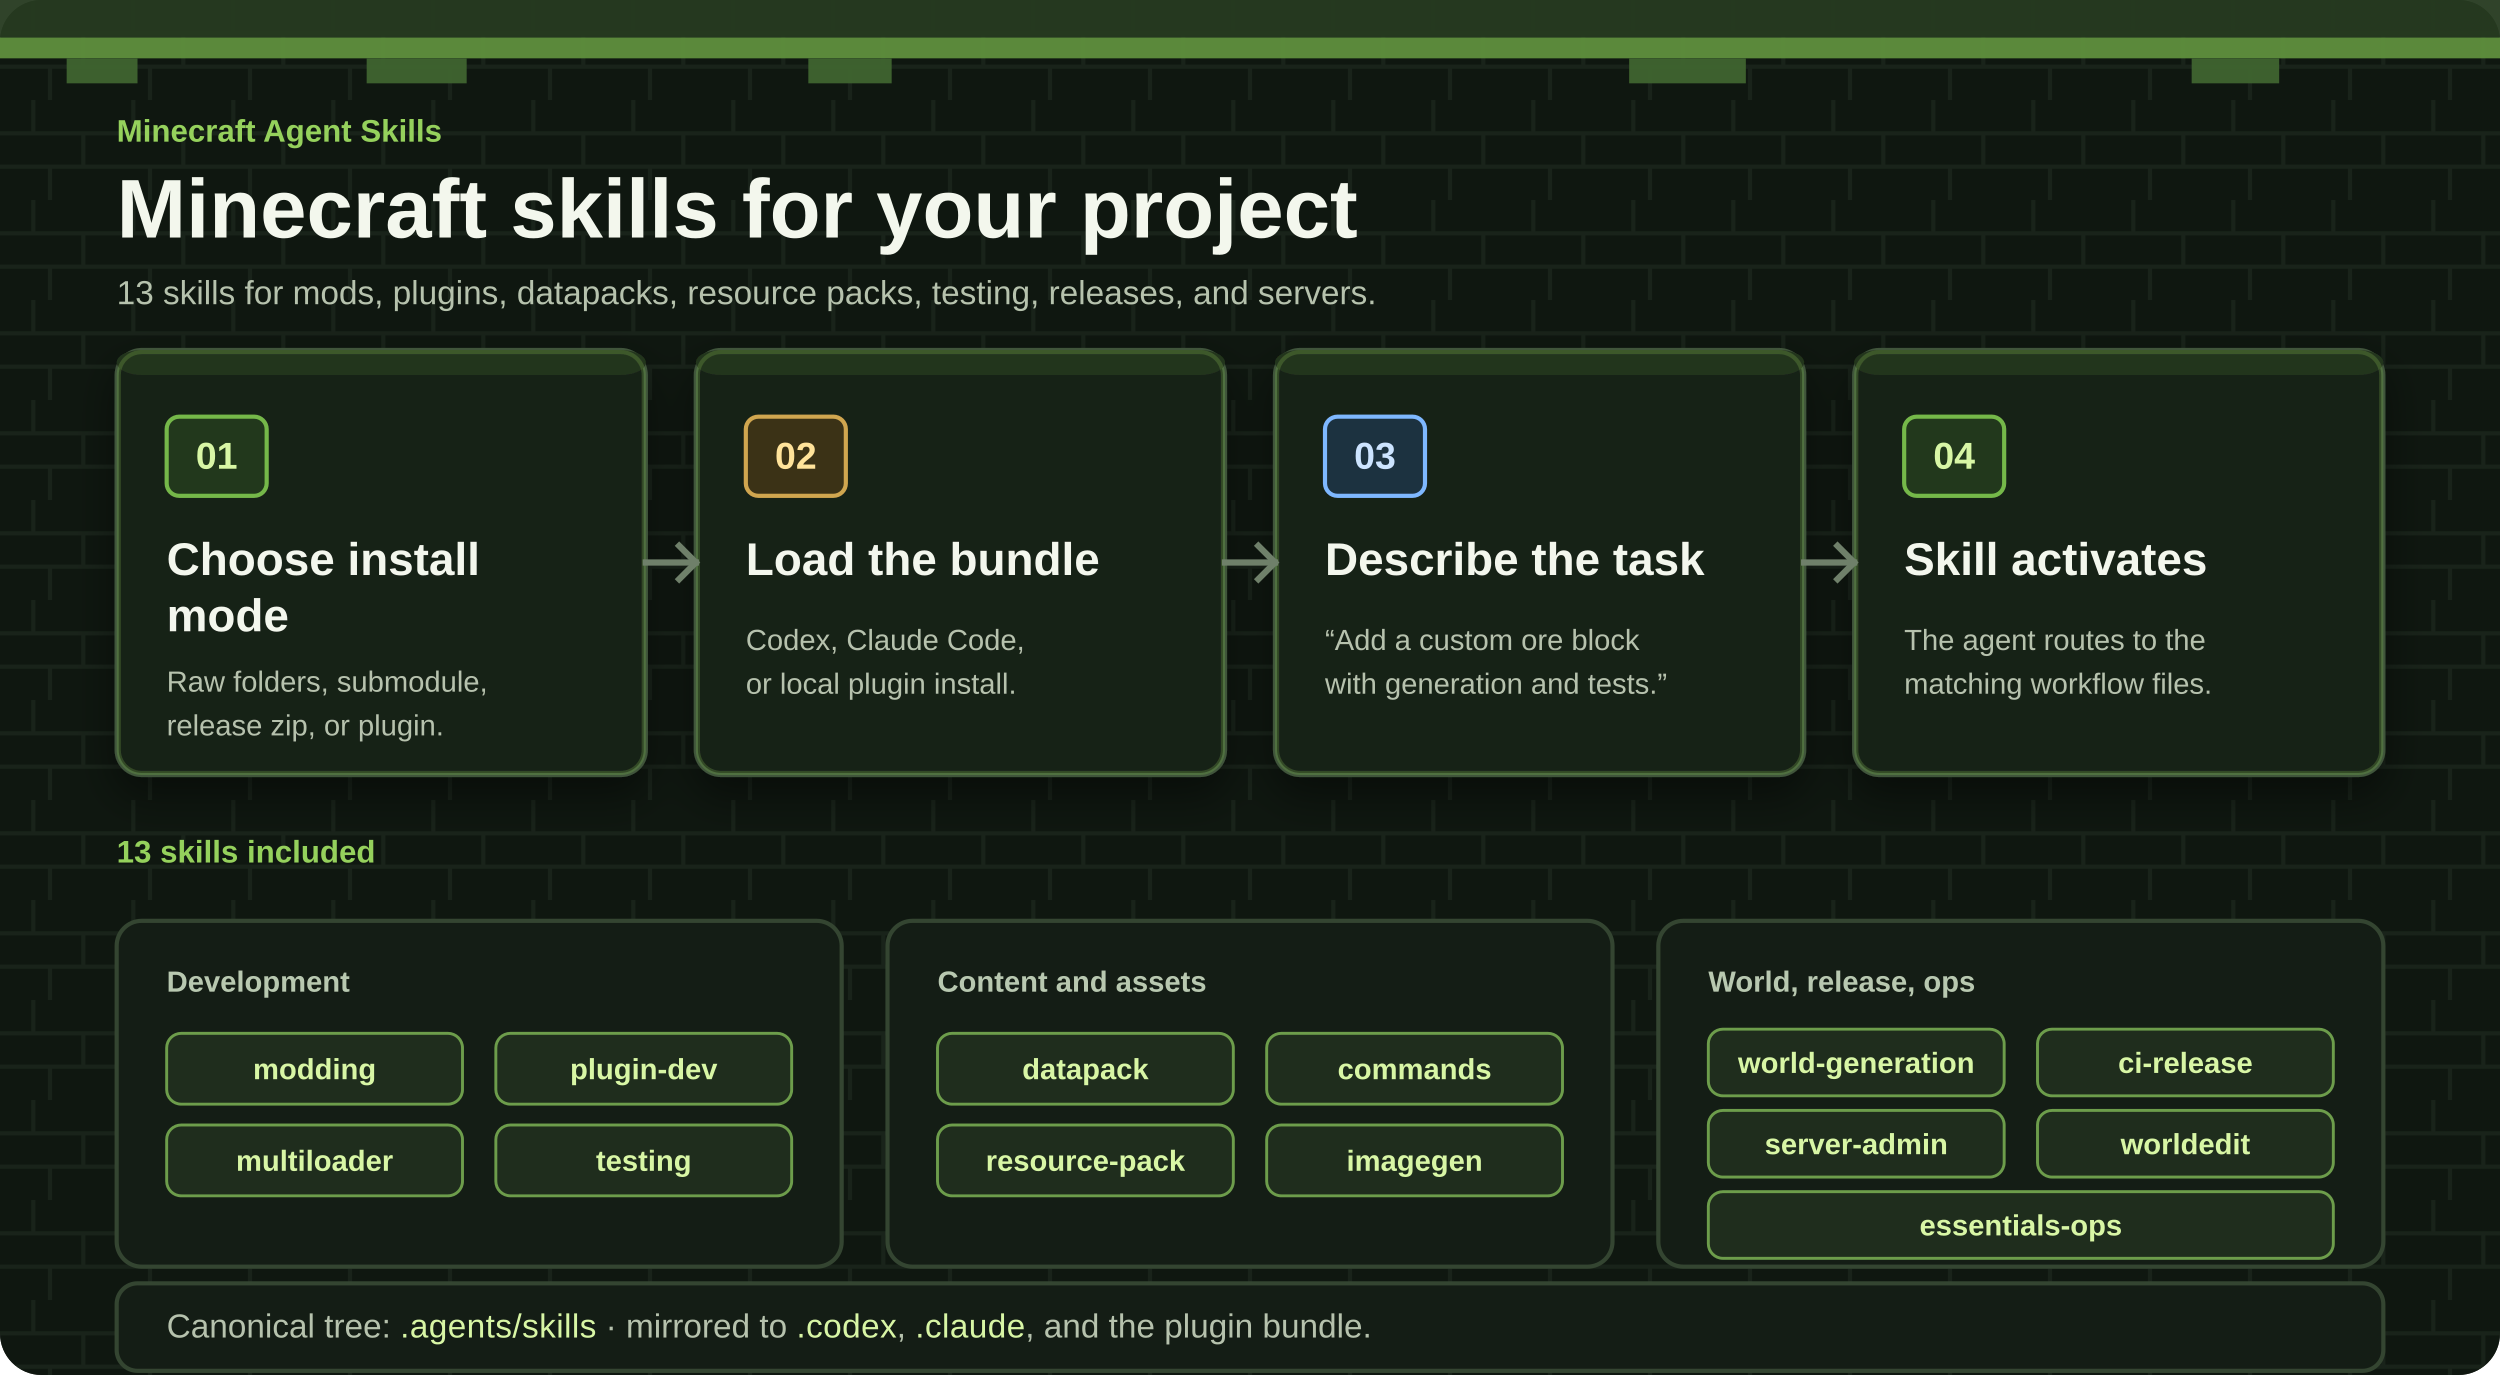
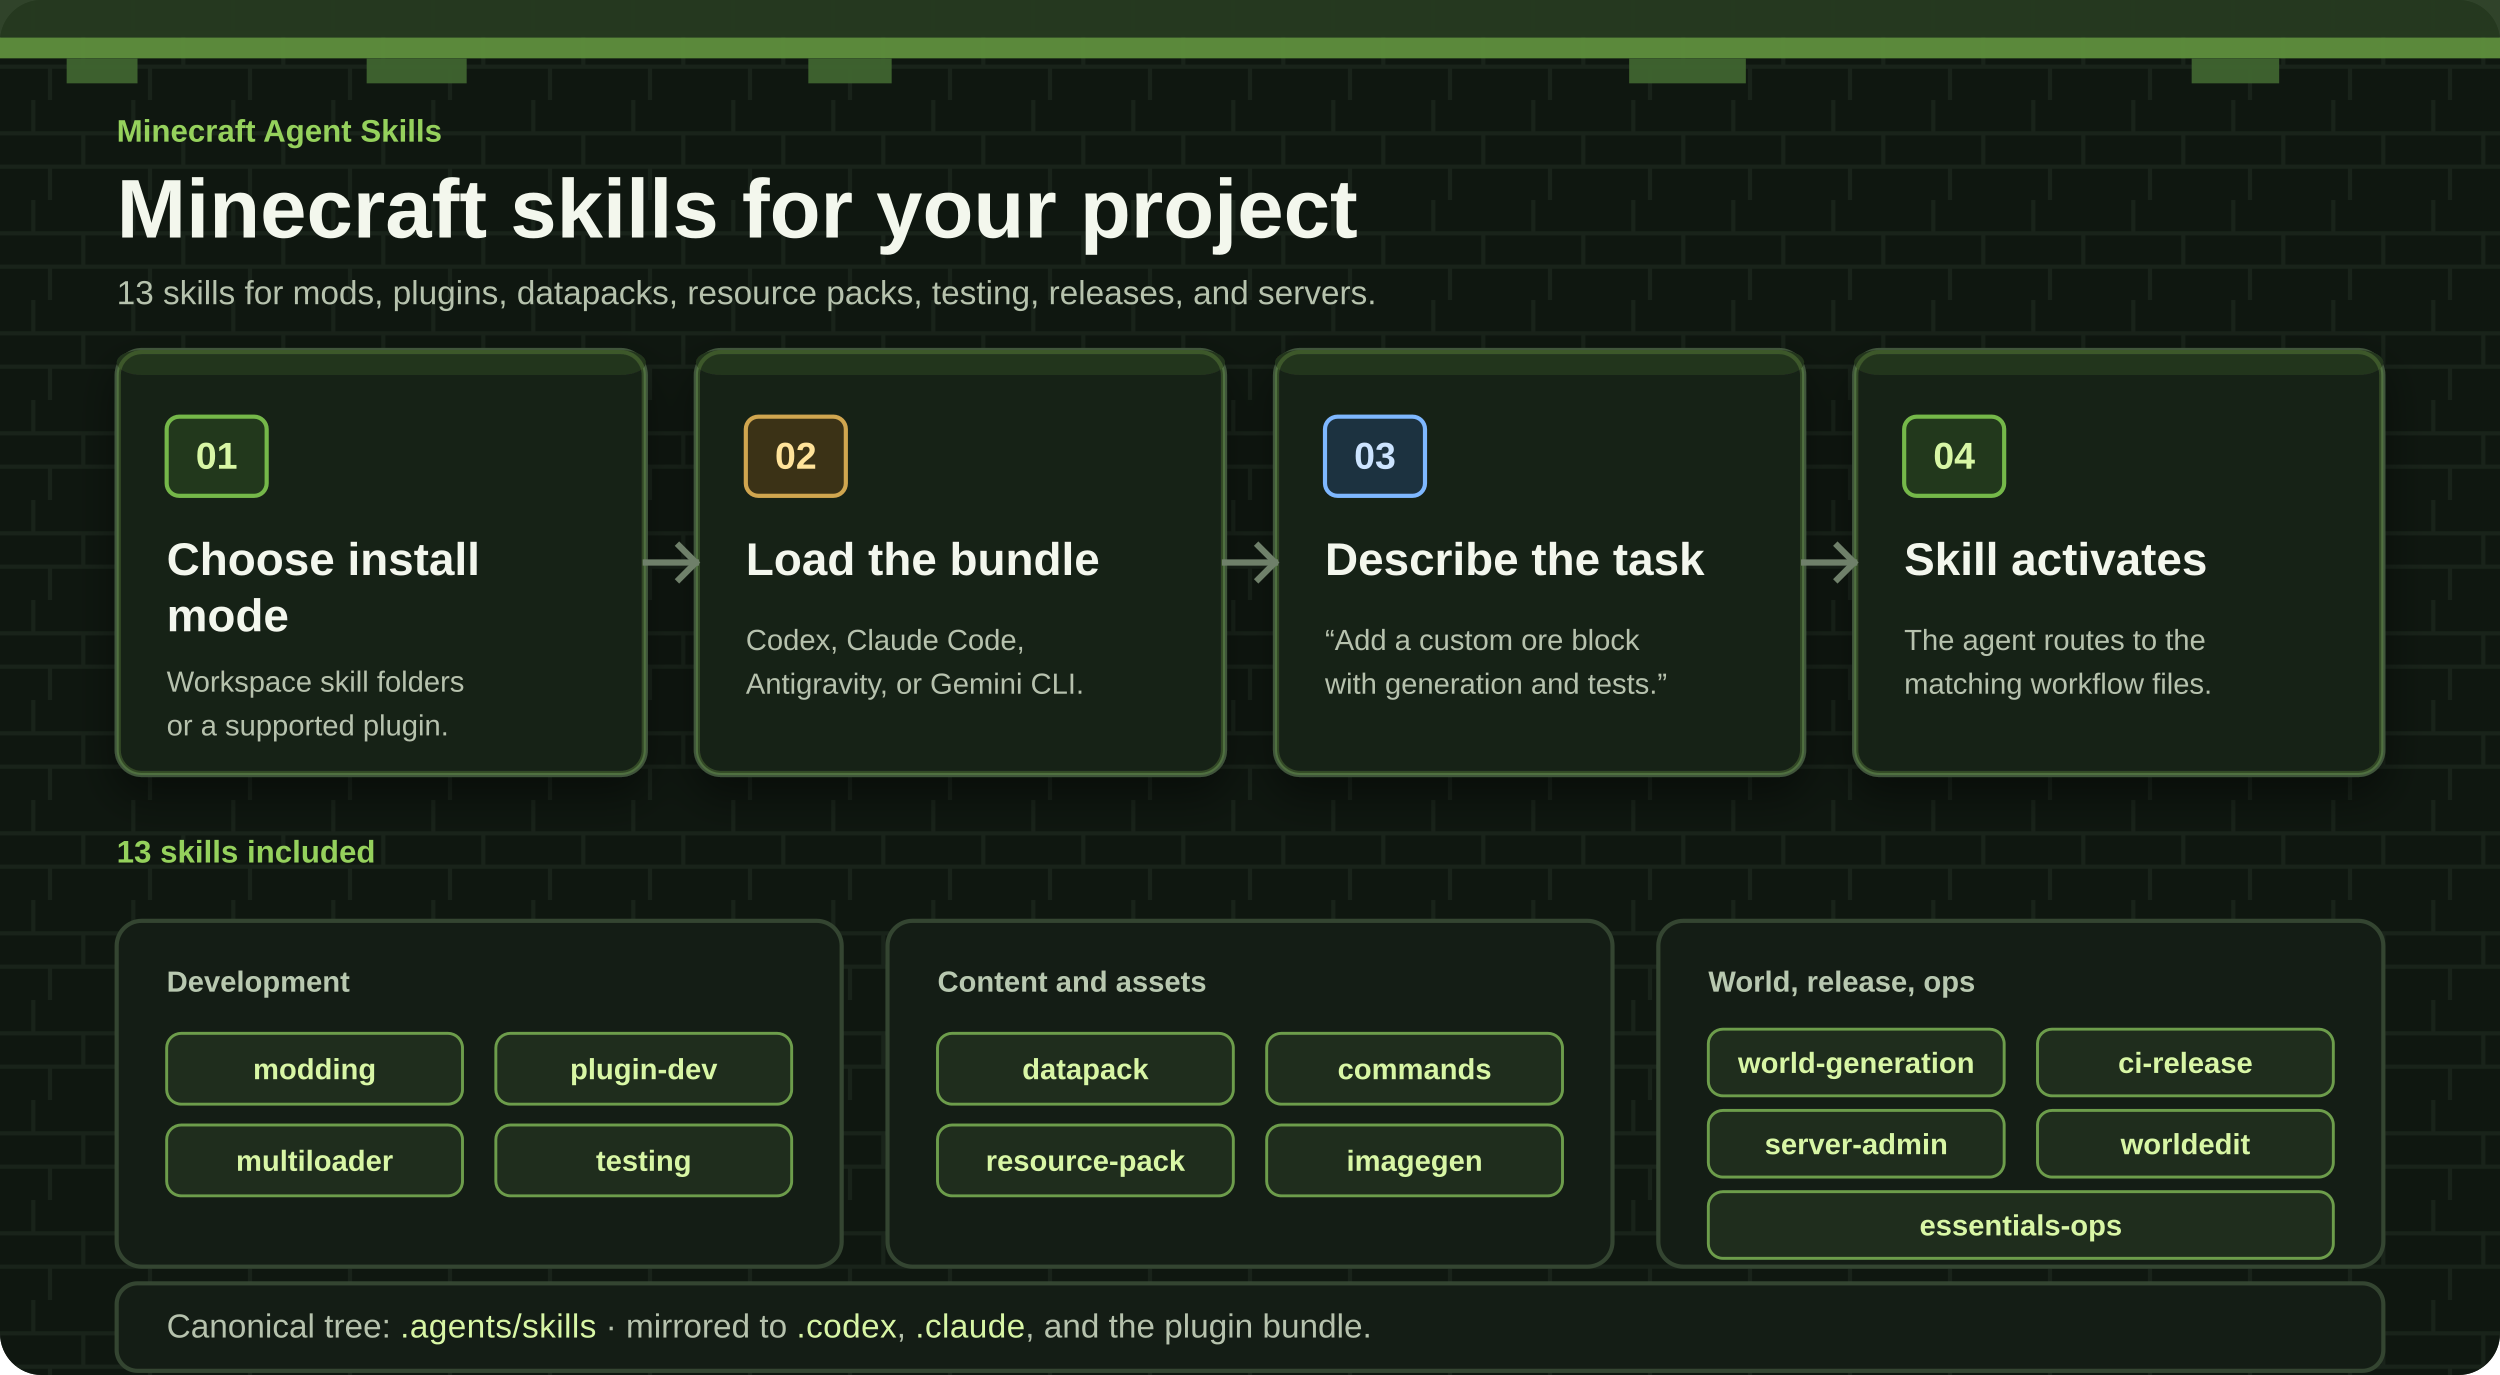
<svg xmlns="http://www.w3.org/2000/svg" viewBox="0 0 1200 660" role="img" aria-labelledby="title desc">
  <defs>
    <style>
      .font { font-family: Arial, Helvetica, sans-serif; }
      .mono { font-family: "Arial", Helvetica, sans-serif; letter-spacing: 0.2px; }
      .title { fill: #f3f7ed; font-size: 40px; font-weight: 800; }
      .eyebrow { fill: #95d15c; font-size: 15px; font-weight: 800; letter-spacing: 0; }
      .body { fill: #b6c2ad; font-size: 16px; font-weight: 400; }
      .label { fill: #f3f7ed; font-size: 22px; font-weight: 800; }
      .small { fill: #b6c2ad; font-size: 14px; font-weight: 500; }
      .tiny { fill: #b8c8b0; font-size: 14px; font-weight: 700; }
      .code { fill: #d8f6a5; font-size: 14px; font-weight: 700; }
      .card { fill: #182118; stroke: #40543b; stroke-width: 2; }
      .card-top { fill: #24341e; }
      .card-glow { fill: none; stroke: #79b44c; stroke-opacity: 0.28; stroke-width: 2; }
      .panel { fill: #141d15; stroke: #344531; stroke-width: 2; }
      .chip { fill: #1f2d1d; stroke: #6d9d4b; stroke-width: 1.4; }
    </style>
    <pattern id="stone" width="48" height="48" patternUnits="userSpaceOnUse">
      <rect width="48" height="48" fill="#101710" />
      <path d="M0 16h48M0 32h48M16 0v16M40 16v16M24 32v16" stroke="#1c261c" stroke-width="2" />
    </pattern>
    <filter id="shadow" x="-8%" y="-10%" width="116%" height="125%">
      <feDropShadow dx="0" dy="9" stdDeviation="10" flood-color="#020402" flood-opacity="0.45" />
    </filter>
  </defs>
  <rect width="1200" height="660" rx="20" fill="#0d140e" />
  <rect width="1200" height="660" rx="20" fill="url(#stone)" opacity="0.82" />
  <g opacity="0.95">
    <rect x="0" y="0" width="1200" height="18" fill="#263a20" />
    <rect x="0" y="18" width="1200" height="10" fill="#5e8f3d" />
    <rect x="32" y="28" width="34" height="12" fill="#3f642f" />
    <rect x="176" y="28" width="48" height="12" fill="#3f642f" />
    <rect x="388" y="28" width="40" height="12" fill="#3f642f" />
    <rect x="782" y="28" width="56" height="12" fill="#3f642f" />
    <rect x="1052" y="28" width="42" height="12" fill="#3f642f" />
  </g>
  <g class="font" transform="translate(56 68)">
    <text class="eyebrow" x="0" y="0">Minecraft Agent Skills</text>
    <text class="title" x="0" y="46">Minecraft skills for your project</text>
    <text class="body" x="0" y="78">13 skills for mods, plugins, datapacks, resource packs, testing, releases, and servers.</text>
  </g>
  <g class="font" filter="url(#shadow)">
    <g transform="translate(56 168)">
      <rect class="card" width="254" height="204" rx="12" />
      <rect class="card-top" width="254" height="12" rx="12" />
      <rect class="card-glow" x="1" y="1" width="252" height="202" rx="11" />
      <rect x="24" y="32" width="48" height="38" rx="6" fill="#20391a" stroke="#75b84a" stroke-width="2" />
      <text x="48" y="57" text-anchor="middle" fill="#d8f6a5" font-size="18" font-weight="900">01</text>
      <text class="label" x="24" y="108">Choose install</text>
      <text class="label" x="24" y="135">mode</text>
-       <text class="small" x="24" y="164">Raw folders, submodule,</text>
-       <text class="small" x="24" y="185">release zip, or plugin.</text>
+       <text class="small" x="24" y="164">Workspace skill folders</text>
+       <text class="small" x="24" y="185">or a supported plugin.</text>
    </g>
    <g transform="translate(334 168)">
      <rect class="card" width="254" height="204" rx="12" />
      <rect class="card-top" width="254" height="12" rx="12" />
      <rect class="card-glow" x="1" y="1" width="252" height="202" rx="11" />
      <rect x="24" y="32" width="48" height="38" rx="6" fill="#3b3218" stroke="#d0a64f" stroke-width="2" />
      <text x="48" y="57" text-anchor="middle" fill="#ffe39a" font-size="18" font-weight="900">02</text>
      <text class="label" x="24" y="108">Load the bundle</text>
      <text class="small" x="24" y="144">Codex, Claude Code,</text>
-       <text class="small" x="24" y="165">or local plugin install.</text>
+       <text class="small" x="24" y="165">Antigravity, or Gemini CLI.</text>
    </g>
    <g transform="translate(612 168)">
      <rect class="card" width="254" height="204" rx="12" />
      <rect class="card-top" width="254" height="12" rx="12" />
      <rect class="card-glow" x="1" y="1" width="252" height="202" rx="11" />
      <rect x="24" y="32" width="48" height="38" rx="6" fill="#1d3140" stroke="#7eb8ff" stroke-width="2" />
      <text x="48" y="57" text-anchor="middle" fill="#cce4ff" font-size="18" font-weight="900">03</text>
      <text class="label" x="24" y="108">Describe the task</text>
      <text class="small" x="24" y="144">“Add a custom ore block</text>
      <text class="small" x="24" y="165">with generation and tests.”</text>
    </g>
    <g transform="translate(890 168)">
      <rect class="card" width="254" height="204" rx="12" />
      <rect class="card-top" width="254" height="12" rx="12" />
      <rect class="card-glow" x="1" y="1" width="252" height="202" rx="11" />
      <rect x="24" y="32" width="48" height="38" rx="6" fill="#20391a" stroke="#75b84a" stroke-width="2" />
      <text x="48" y="57" text-anchor="middle" fill="#d8f6a5" font-size="18" font-weight="900">04</text>
      <text class="label" x="24" y="108">Skill activates</text>
      <text class="small" x="24" y="144">The agent routes to the</text>
      <text class="small" x="24" y="165">matching workflow files.</text>
    </g>
  </g>
  <g stroke="#6f806a" stroke-width="3" stroke-linecap="square" fill="none">
    <path d="M310 270h24" />
    <path d="M326 262l8 8-8 8" />
    <path d="M588 270h24" />
    <path d="M604 262l8 8-8 8" />
    <path d="M866 270h24" />
    <path d="M882 262l8 8-8 8" />
  </g>
  <g class="font" transform="translate(56 414)">
    <text class="eyebrow" x="0" y="0">13 skills included</text>
    <g transform="translate(0 28)">
      <rect class="panel" width="348" height="166" rx="12" />
      <text class="tiny" x="24" y="34">Development</text>
      <rect class="chip" x="24" y="54" width="142" height="34" rx="7" />
      <text class="code" x="95" y="76" text-anchor="middle">modding</text>
      <rect class="chip" x="182" y="54" width="142" height="34" rx="7" />
      <text class="code" x="253" y="76" text-anchor="middle">plugin-dev</text>
      <rect class="chip" x="24" y="98" width="142" height="34" rx="7" />
      <text class="code" x="95" y="120" text-anchor="middle">multiloader</text>
      <rect class="chip" x="182" y="98" width="142" height="34" rx="7" />
      <text class="code" x="253" y="120" text-anchor="middle">testing</text>
    </g>
    <g transform="translate(370 28)">
      <rect class="panel" width="348" height="166" rx="12" />
      <text class="tiny" x="24" y="34">Content and assets</text>
      <rect class="chip" x="24" y="54" width="142" height="34" rx="7" />
      <text class="code" x="95" y="76" text-anchor="middle">datapack</text>
      <rect class="chip" x="182" y="54" width="142" height="34" rx="7" />
      <text class="code" x="253" y="76" text-anchor="middle">commands</text>
      <rect class="chip" x="24" y="98" width="142" height="34" rx="7" />
      <text class="code" x="95" y="120" text-anchor="middle">resource-pack</text>
      <rect class="chip" x="182" y="98" width="142" height="34" rx="7" />
      <text class="code" x="253" y="120" text-anchor="middle">imagegen</text>
    </g>
    <g transform="translate(740 28)">
      <rect class="panel" width="348" height="166" rx="12" />
      <text class="tiny" x="24" y="34">World, release, ops</text>
      <rect class="chip" x="24" y="52" width="142" height="32" rx="7" />
      <text class="code" x="95" y="73" text-anchor="middle" font-size="13">world-generation</text>
      <rect class="chip" x="182" y="52" width="142" height="32" rx="7" />
      <text class="code" x="253" y="73" text-anchor="middle">ci-release</text>
      <rect class="chip" x="24" y="91" width="142" height="32" rx="7" />
      <text class="code" x="95" y="112" text-anchor="middle">server-admin</text>
      <rect class="chip" x="182" y="91" width="142" height="32" rx="7" />
      <text class="code" x="253" y="112" text-anchor="middle">worldedit</text>
      <rect class="chip" x="24" y="130" width="300" height="32" rx="7" />
      <text class="code" x="174" y="151" text-anchor="middle">essentials-ops</text>
    </g>
  </g>
  <g class="font" transform="translate(56 634)">
    <rect class="panel" x="0" y="-18" width="1088" height="42" rx="10" />
    <text class="body" x="24" y="8">Canonical tree: <tspan class="mono" fill="#d8f6a5">.agents/skills</tspan> · mirrored to <tspan class="mono" fill="#d8f6a5">.codex</tspan>, <tspan class="mono" fill="#d8f6a5">.claude</tspan>, and the plugin bundle.</text>
  </g>
</svg>
